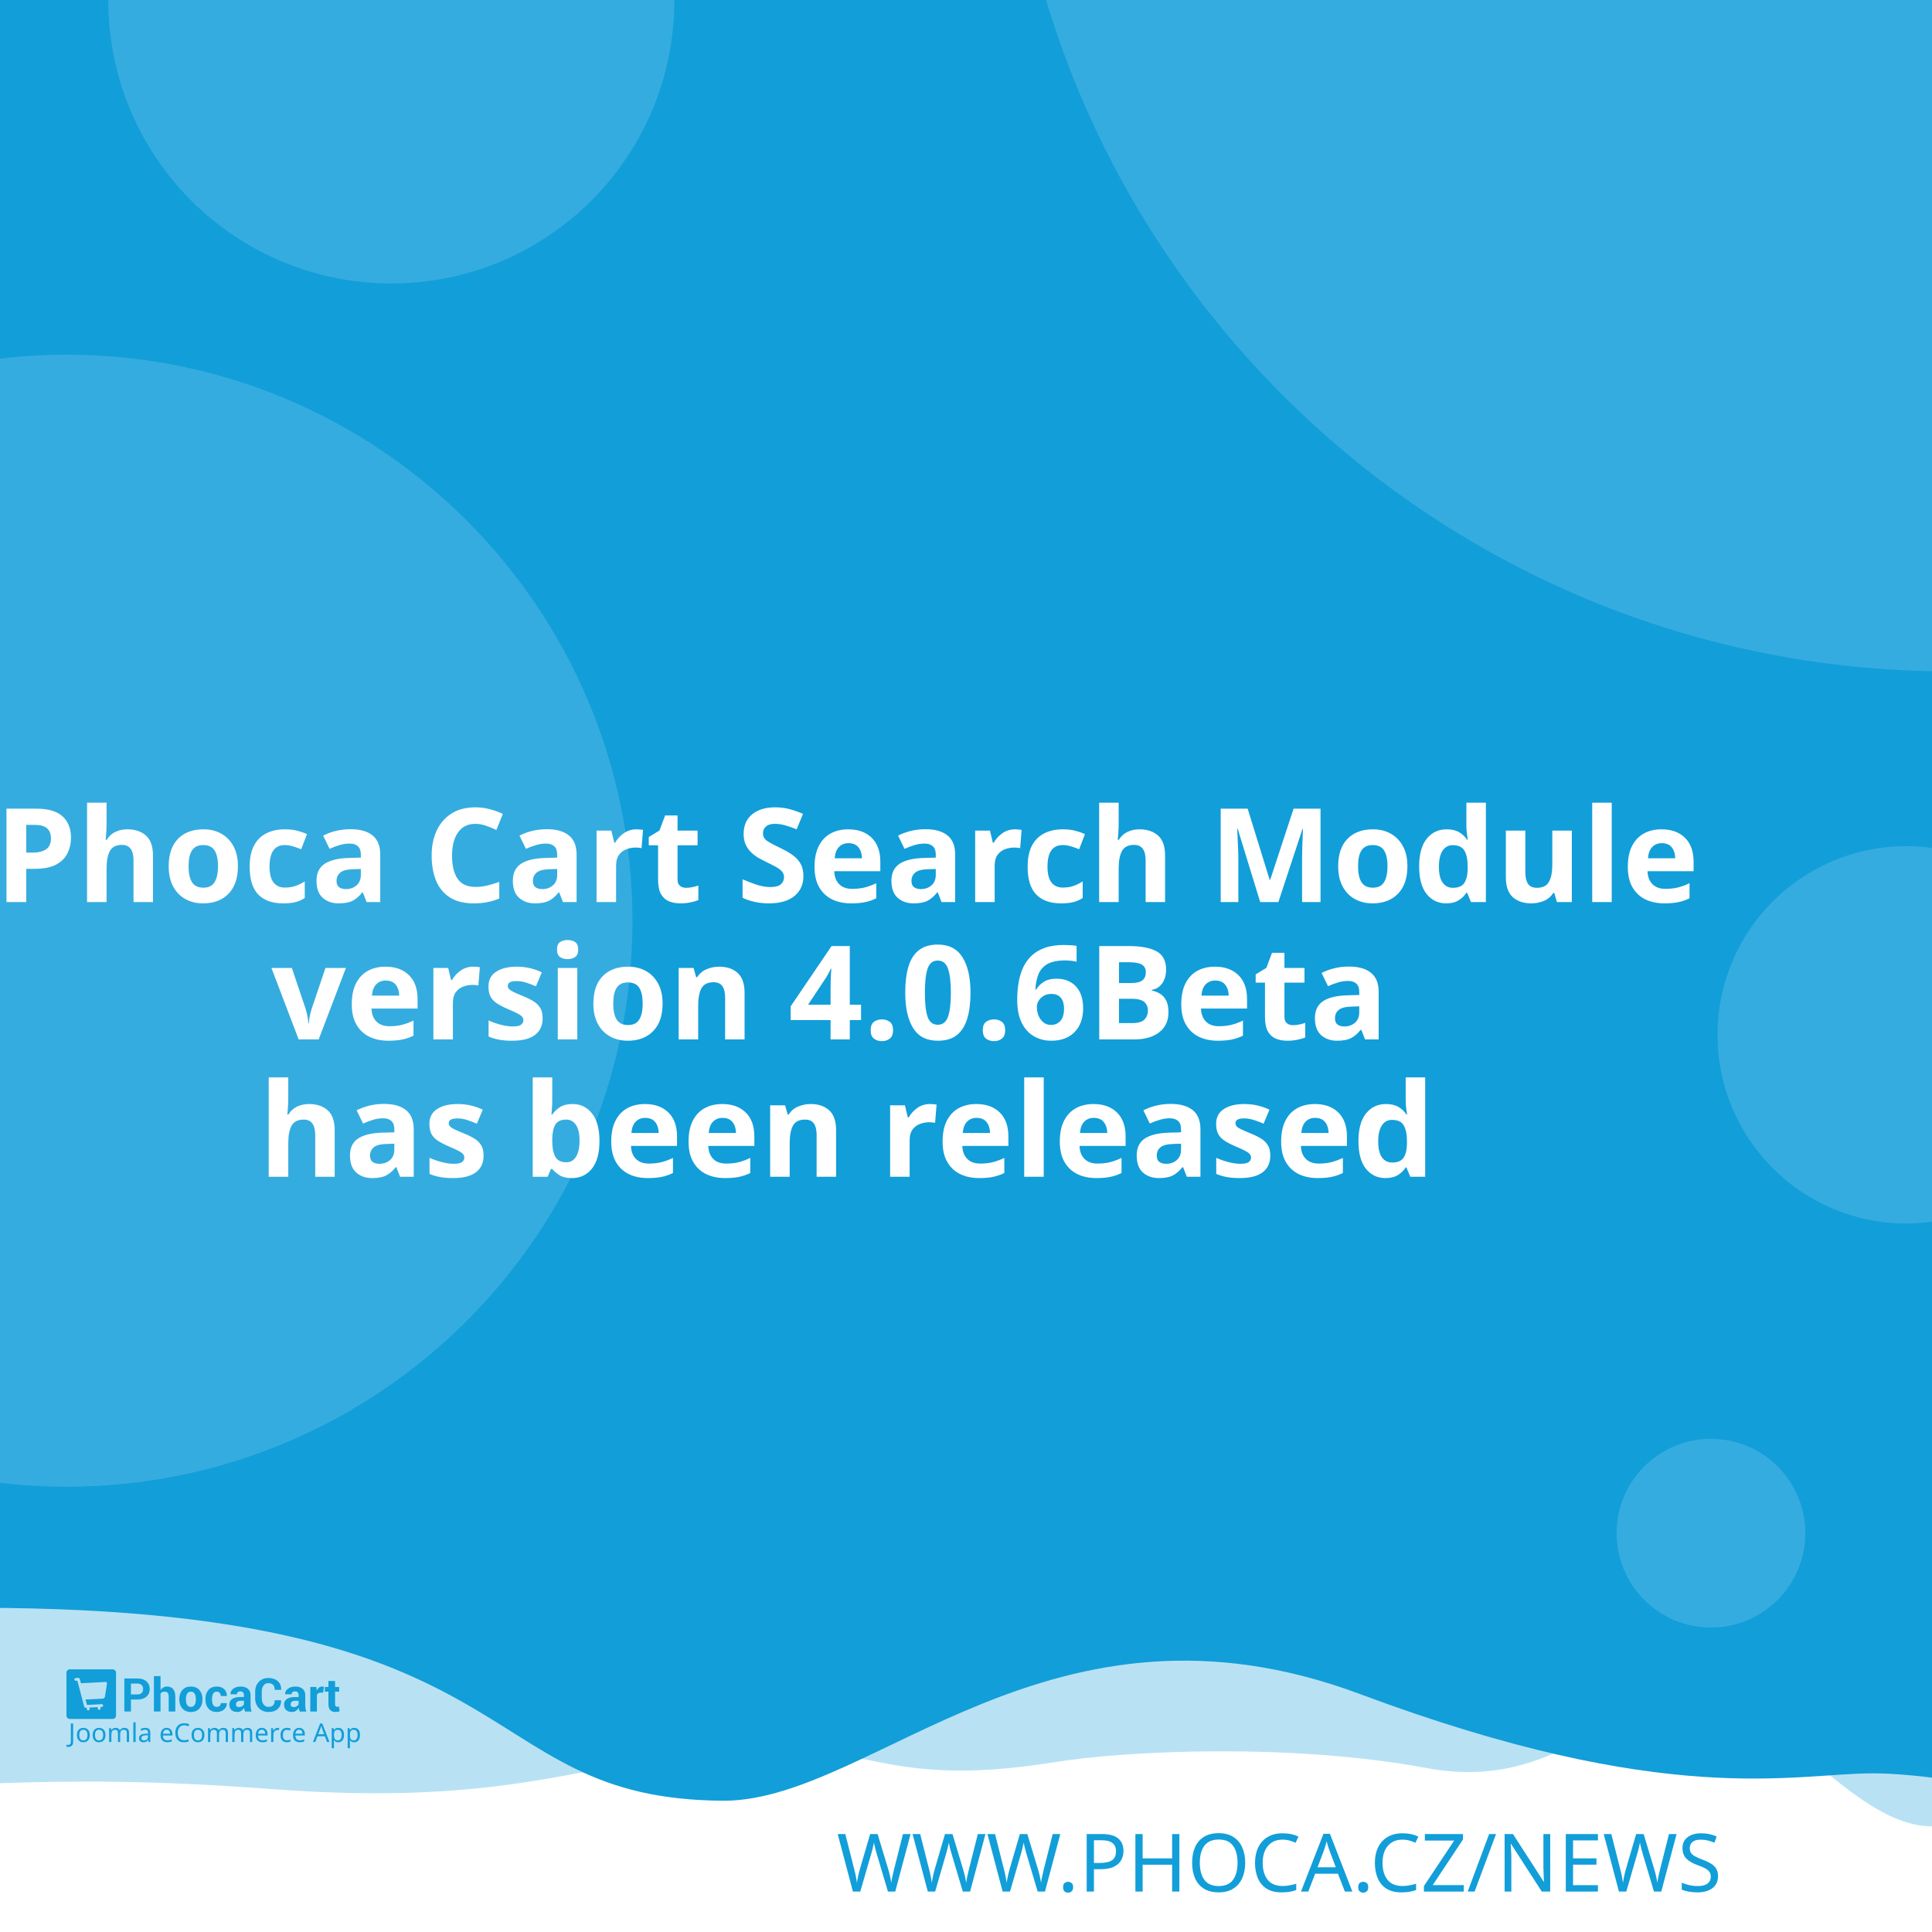
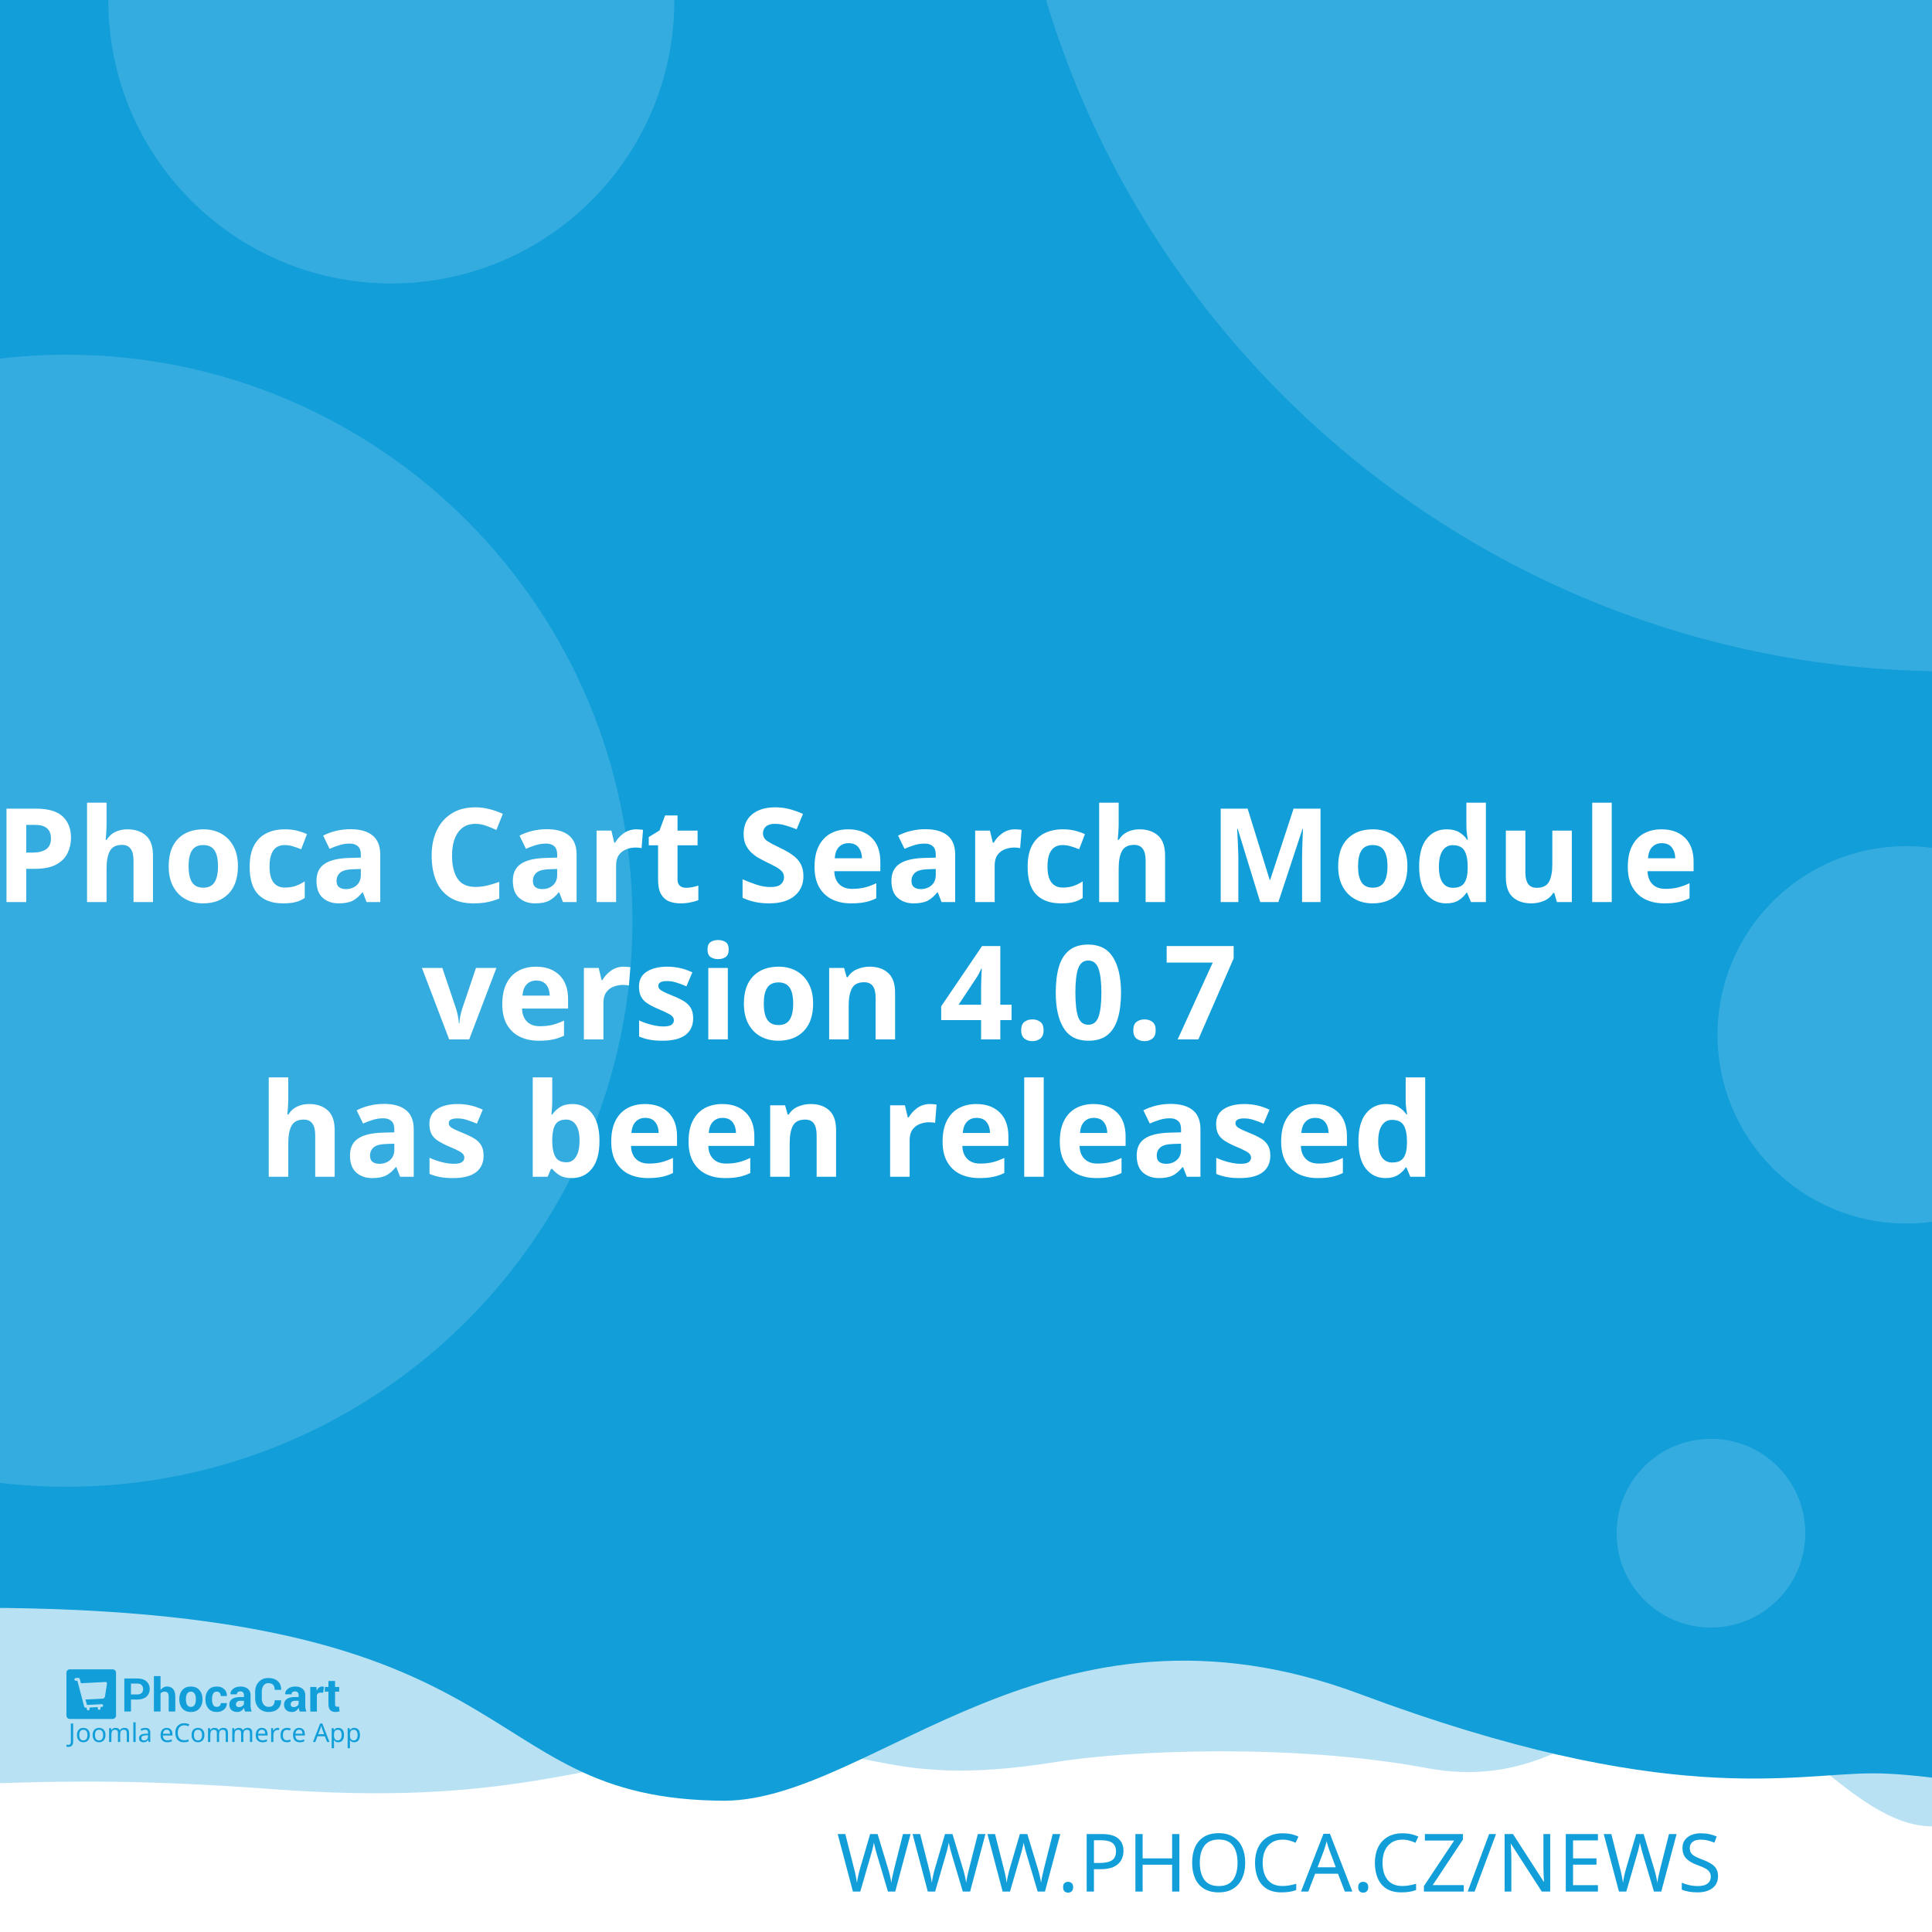
<svg xmlns="http://www.w3.org/2000/svg" width="512" height="512" viewBox="0 0 512 512" version="1.1" id="svg5">
  <defs id="defs2" />
  <g id="layer1">
    <path d="m -288.549,96.962 a 6.384,6.384 0 0 0 -6.384,6.384 v 81.087 a 6.384,6.384 0 0 0 6.384,6.384 h 81.083 a 6.384,6.384 0 0 0 6.384,-6.384 v -81.087 a 6.384,6.384 0 0 0 -6.384,-6.384 z m 16.084,16.188 c 0.591,-0.033 1.134,0.125 1.642,0.482 0.508,0.359 0.842,0.809 1.006,1.355 l 2.415,8.308 46.517,-2.44 c 0.829,-0.043 1.521,0.245 2.074,0.86 0.55,0.606 0.769,1.334 0.636,2.174 l -3.898,24.937 c -0.138,0.736 -0.57,1.497 -1.288,2.273 -0.719,0.787 -1.656,1.211 -2.797,1.272 l -32.861,1.721 3.038,10.253 27.775,-1.455 c 0.726,-0.04 1.351,0.178 1.887,0.648 0.523,0.483 0.803,1.086 0.844,1.812 0.038,0.726 -0.178,1.352 -0.648,1.887 -0.483,0.525 -1.086,0.806 -1.812,0.844 l -2.597,0.137 0.137,2.593 c 0.038,0.729 -0.178,1.356 -0.661,1.879 -0.472,0.535 -1.071,0.819 -1.8,0.856 -0.726,0.038 -1.353,-0.178 -1.879,-0.661 -0.535,-0.472 -0.814,-1.073 -0.852,-1.8 l -0.137,-2.593 -15.573,0.81 0.133,2.597 c 0.038,0.729 -0.176,1.356 -0.648,1.879 -0.483,0.535 -1.086,0.818 -1.812,0.856 -0.726,0.04 -1.352,-0.178 -1.887,-0.661 -0.525,-0.472 -0.806,-1.073 -0.844,-1.8 l -0.137,-2.597 -1.608,0.083 c -0.623,0.033 -1.193,-0.112 -1.721,-0.428 -0.515,-0.317 -0.883,-0.632 -1.11,-0.931 l -0.287,-0.507 -13.05,-49.343 -2.805,0.146 c -0.696,0.038 -1.312,-0.181 -1.858,-0.661 -0.545,-0.472 -0.835,-1.069 -0.873,-1.795 -0.038,-0.729 0.186,-1.353 0.682,-1.879 0.493,-0.535 1.083,-0.818 1.779,-0.856 z" style="fill:#ffffff;stroke-width:1;paint-order:stroke fill markers" id="path400" />
    <rect style="opacity:1;fill:#ffffff;stroke-width:5;stroke-linejoin:round;paint-order:stroke fill markers" id="rect723" width="512" height="512" x="0" y="0" />
    <path id="rect4460" style="opacity:0.3;fill:#129ed9;fill-opacity:1;stroke-width:5;stroke-linejoin:round;paint-order:stroke fill markers" d="M -256,4 H 768 v 480 c 0,0 -42.667,-10 -64,-10 -21.333,0 -42.408,10 -64,10 -21.592,0 -42.667,-10 -64,-10 -21.333,0 -42.408,10 -64,10 -21.592,0 -41.887,-34.701 -63.221,-34.701 -21.333,0 -35.645,25.795 -70.761,19.246 -35.116,-6.549 -78.862,-4.741 -98.515,-1.547 -47.289,7.533 -49.247,-6.724 -87.369,-3.311 -38.122,3.413 -56.921,15.193 -120.307,10.429 -63.387,-4.764 -84.091,0.698 -135.827,-0.116 -21.333,0 -42.408,10 -64,10 -21.592,0 -42.667,-10 -64,-10 -21.333,0 -64,10 -64,10 z" />
    <path id="rect4460-5" style="fill:#129ed9;fill-opacity:1;stroke-width:5;stroke-linejoin:round;paint-order:stroke fill markers" d="M -316,4.9999998e-7 H 708 V 480 c 0,0 -42.667,-10 -64,-10 -21.333,0 -42.408,10 -64,10 -21.592,0 -62.256,-10.048 -83.59,-10.048 -21.333,0 -54.449,9.448 -136.059,-21.03 -81.61,-30.478 -128.583,27.669 -167.971,28.291 -70.795,-0.042 -47.303,-54.288 -212.561,-50.983 C -185.439,429.534 -38.408,480 -60,480 c -21.592,0 -42.667,-10 -64,-10 -21.333,0 -42.408,10 -64,10 -21.592,0 -42.667,-10 -64,-10 -21.333,0 -64,10 -64,10 z" />
    <text xml:space="preserve" style="font-style:normal;font-weight:normal;font-size:21.333px;line-height:1.25;font-family:sans-serif;fill:#129ed9;fill-opacity:1;stroke:none" x="484.042" y="501.277" id="text2910-3-7">
      <tspan id="tspan2908-6-5" x="484.042" y="501.277" style="font-style:normal;font-variant:normal;font-weight:300;font-stretch:normal;font-size:21.333px;font-family:Montserrat;-inkscape-font-specification:'Montserrat Light';text-align:end;text-anchor:end;fill:#129ed9;fill-opacity:1">WWW.PHOCA.CZ/NEWS</tspan>
    </text>
    <text xml:space="preserve" style="font-style:normal;font-variant:normal;font-weight:600;font-stretch:normal;font-size:34.667px;line-height:1.05;font-family:Rubik;-inkscape-font-specification:'Rubik Semi-Bold';fill:#ffffff;fill-opacity:1;stroke:none" x="256" y="165" id="text11252">
      <tspan x="256" y="165" id="tspan403" style="text-align:center;text-anchor:middle" />
      <tspan x="256" y="202.659" style="font-size:34.667px;text-align:center;text-anchor:middle" id="tspan442" />
      <tspan x="256" y="239.059" style="font-size:34.667px;text-align:center;text-anchor:middle" id="tspan444">Phoca Cart Search Module</tspan>
-       <tspan x="256" y="275.459" id="tspan1992" style="font-size:34.667px;text-align:center;text-anchor:middle">version 4.0.6Beta
+       <tspan x="256" y="275.459" id="tspan1992" style="font-size:34.667px;text-align:center;text-anchor:middle">version 4.0.7
</tspan>
      <tspan x="256" y="311.859" id="tspan2906" style="font-size:34.667px;text-align:center;text-anchor:middle">has been released</tspan>
      <tspan x="256" y="348.259" id="tspan1994" style="font-size:34.667px" />
    </text>
    <circle style="opacity:0.15;fill:#ffffff;fill-opacity:1;stroke-width:5;stroke-linejoin:round;paint-order:stroke fill markers" id="path8376" cx="516.67" cy="-72.081" r="250" />
    <circle style="opacity:0.15;fill:#ffffff;fill-opacity:1;stroke-width:5;stroke-linejoin:round;paint-order:stroke fill markers" id="path8376-9" cx="17.604" cy="244" r="150" />
    <circle style="opacity:0.15;fill:#ffffff;fill-opacity:1;stroke-width:5;stroke-linejoin:round;paint-order:stroke fill markers" id="path8376-6" cx="103.704" cy="0.117" r="75" />
    <circle style="opacity:0.15;fill:#ffffff;fill-opacity:1;stroke-width:5;stroke-linejoin:round;paint-order:stroke fill markers" id="path8376-6-2" cx="505.168" cy="274.238" r="50" />
    <g id="g8950" transform="matrix(0.298069,0,0,0.298069,107.3348,335.2596)" style="fill:#129ed9;fill-opacity:1;stroke-width:3.355">
      <g id="g895" transform="translate(-301.0409,359.4151)" style="fill:#129ed9;fill-opacity:1;stroke-width:3.355">
        <g transform="matrix(1.3333,0,0,-1.3333,-75.59,850.15)" fill="#ffffff" image-rendering="optimizeQuality" id="g280" style="clip-rule:evenodd;fill:#129ed9;fill-opacity:1;stroke-width:8.934;shape-rendering:geometricPrecision">
          <path d="m 99.728,617.49 v -7.994 h -4.423 v 22.031 h 8.784 c 2.532,0 4.527,-0.646 5.979,-1.937 1.452,-1.291 2.181,-2.99 2.181,-5.097 0,-2.107 -0.729,-3.801 -2.181,-5.082 -1.452,-1.281 -3.446,-1.921 -5.979,-1.921 z m 0,3.408 h 4.361 c 1.23,0 2.165,0.336 2.801,1.002 0.635,0.671 0.951,1.523 0.951,2.561 0,1.059 -0.315,1.932 -0.946,2.623 -0.63,0.687 -1.566,1.033 -2.806,1.033 H 99.728 Z" id="path262" style="fill:#129ed9;fill-opacity:1;stroke-width:3.355" />
          <path d="m 119.45,623.79 c 0.517,0.749 1.147,1.327 1.891,1.746 0.749,0.418 1.576,0.63 2.485,0.63 1.705,0 3.043,-0.568 4.02,-1.704 0.971,-1.131 1.457,-2.887 1.457,-5.252 v -9.714 h -4.418 v 9.76 c 0,1.276 -0.227,2.174 -0.677,2.706 -0.445,0.532 -1.116,0.795 -2.005,0.795 -0.605,0 -1.137,-0.108 -1.602,-0.325 -0.465,-0.217 -0.847,-0.522 -1.152,-0.919 v -12.017 h -4.418 v 23.611 h 4.418 z" id="path264" style="fill:#129ed9;fill-opacity:1;stroke-width:3.355" />
          <path d="m 131.96,617.83 c 0,2.438 0.682,4.436 2.046,5.996 1.359,1.554 3.25,2.334 5.663,2.334 2.418,0 4.315,-0.774 5.689,-2.329 1.375,-1.549 2.062,-3.553 2.062,-6.001 v -0.32 c 0,-2.458 -0.687,-4.462 -2.051,-6.011 -1.369,-1.544 -3.261,-2.319 -5.674,-2.319 -2.418,0 -4.315,0.775 -5.684,2.319 -1.364,1.549 -2.051,3.553 -2.051,6.011 z m 4.408,-0.31 c 0,-1.487 0.264,-2.68 0.785,-3.584 0.527,-0.899 1.375,-1.348 2.542,-1.348 1.142,0 1.979,0.454 2.506,1.358 0.532,0.904 0.796,2.097 0.796,3.574 v 0.315 c 0,1.446 -0.269,2.629 -0.801,3.542 -0.537,0.914 -1.38,1.374 -2.527,1.374 -1.142,0 -1.979,-0.46 -2.506,-1.379 -0.532,-0.919 -0.796,-2.102 -0.796,-3.537 z" id="path266" style="fill:#129ed9;fill-opacity:1;stroke-width:3.355" />
          <path d="m 157.01,612.59 c 0.79,0 1.421,0.227 1.891,0.682 0.475,0.454 0.713,1.064 0.713,1.828 h 4.015 l 0.041,-0.093 c 0.041,-1.653 -0.579,-3.037 -1.871,-4.152 -1.287,-1.116 -2.883,-1.673 -4.79,-1.673 -2.439,0 -4.325,0.769 -5.648,2.314 -1.318,1.544 -1.979,3.522 -1.979,5.944 v 0.449 c 0,2.412 0.656,4.395 1.974,5.944 1.317,1.554 3.198,2.329 5.638,2.329 2.02,0 3.648,-0.573 4.883,-1.725 1.235,-1.151 1.835,-2.664 1.793,-4.539 l -0.031,-0.088 h -4.026 c 0,0.842 -0.233,1.544 -0.698,2.107 -0.46,0.558 -1.101,0.837 -1.922,0.837 -1.168,0 -1.995,-0.454 -2.475,-1.358 -0.476,-0.904 -0.718,-2.071 -0.718,-3.496 v -0.454 c 0,-1.456 0.243,-2.628 0.718,-3.522 0.48,-0.888 1.312,-1.332 2.491,-1.332" id="path268" style="fill:#129ed9;fill-opacity:1;stroke-width:3.355" />
          <path d="m 175.8,609.49 c -0.165,0.372 -0.305,0.764 -0.419,1.183 -0.119,0.413 -0.202,0.837 -0.248,1.27 -0.455,-0.8 -1.054,-1.456 -1.798,-1.978 -0.739,-0.521 -1.628,-0.785 -2.656,-0.785 -1.715,0 -3.038,0.439 -3.963,1.322 -0.93,0.883 -1.395,2.086 -1.395,3.604 0,1.606 0.62,2.845 1.855,3.729 1.235,0.883 3.038,1.322 5.41,1.322 h 2.47 v 1.301 c 0,0.785 -0.207,1.394 -0.62,1.828 -0.413,0.434 -1.023,0.651 -1.834,0.651 -0.713,0 -1.266,-0.175 -1.653,-0.522 -0.393,-0.346 -0.584,-0.826 -0.584,-1.446 l -4.268,0.016 -0.016,0.093 c -0.072,1.379 0.527,2.572 1.798,3.579 1.271,1.002 2.946,1.503 5.013,1.503 1.958,0 3.545,-0.496 4.769,-1.492 1.22,-0.992 1.829,-2.406 1.829,-4.24 v -6.76 c 0,-0.769 0.062,-1.492 0.176,-2.164 0.119,-0.676 0.299,-1.348 0.553,-2.014 z m -4.046,2.943 c 0.78,0 1.468,0.191 2.077,0.574 0.605,0.382 1.013,0.826 1.225,1.332 v 2.308 h -2.47 c -0.935,0 -1.648,-0.232 -2.134,-0.702 -0.481,-0.47 -0.724,-1.033 -0.724,-1.699 0,-0.542 0.181,-0.981 0.542,-1.312 0.367,-0.336 0.858,-0.501 1.483,-0.501" id="path270" style="fill:#129ed9;fill-opacity:1;stroke-width:3.355" />
          <path d="m 199.84,617.01 0.031,-0.088 c 0.041,-2.37 -0.682,-4.25 -2.17,-5.645 -1.488,-1.394 -3.555,-2.091 -6.201,-2.091 -2.656,0 -4.811,0.852 -6.464,2.556 -1.653,1.704 -2.486,3.894 -2.486,6.579 v 4.369 c 0,2.67 0.812,4.86 2.424,6.574 1.617,1.715 3.715,2.572 6.299,2.572 2.723,0 4.852,-0.697 6.386,-2.097 1.535,-1.399 2.284,-3.305 2.243,-5.717 l -0.031,-0.088 h -4.299 c 0,1.451 -0.346,2.561 -1.044,3.336 -0.698,0.769 -1.783,1.157 -3.255,1.157 -1.323,0 -2.372,-0.537 -3.147,-1.606 -0.78,-1.074 -1.168,-2.438 -1.168,-4.1 v -4.39 c 0,-1.683 0.408,-3.057 1.225,-4.131 0.822,-1.069 1.922,-1.606 3.317,-1.606 1.38,0 2.403,0.372 3.064,1.11 0.661,0.744 0.992,1.844 0.992,3.305 z" id="path272" style="fill:#129ed9;fill-opacity:1;stroke-width:3.355" />
          <path d="m 212.27,609.49 c -0.165,0.372 -0.305,0.764 -0.419,1.183 -0.119,0.413 -0.202,0.837 -0.248,1.27 -0.455,-0.8 -1.054,-1.456 -1.798,-1.978 -0.739,-0.521 -1.628,-0.785 -2.656,-0.785 -1.716,0 -3.038,0.439 -3.963,1.322 -0.93,0.883 -1.395,2.086 -1.395,3.604 0,1.606 0.62,2.845 1.855,3.729 1.235,0.883 3.039,1.322 5.41,1.322 h 2.47 v 1.301 c 0,0.785 -0.207,1.394 -0.62,1.828 -0.413,0.434 -1.023,0.651 -1.834,0.651 -0.713,0 -1.266,-0.175 -1.654,-0.522 -0.393,-0.346 -0.584,-0.826 -0.584,-1.446 l -4.268,0.016 -0.016,0.093 c -0.072,1.379 0.527,2.572 1.798,3.579 1.271,1.002 2.945,1.503 5.013,1.503 1.958,0 3.545,-0.496 4.769,-1.492 1.22,-0.992 1.829,-2.406 1.829,-4.24 v -6.76 c 0,-0.769 0.062,-1.492 0.176,-2.164 0.119,-0.676 0.3,-1.348 0.553,-2.014 z m -4.046,2.943 c 0.78,0 1.468,0.191 2.077,0.574 0.605,0.382 1.013,0.826 1.224,1.332 v 2.308 h -2.47 c -0.935,0 -1.649,-0.232 -2.134,-0.702 -0.481,-0.47 -0.723,-1.033 -0.723,-1.699 0,-0.542 0.181,-0.981 0.542,-1.312 0.367,-0.336 0.858,-0.501 1.483,-0.501" id="path274" style="fill:#129ed9;fill-opacity:1;stroke-width:3.355" />
          <path d="m 227.92,622.06 -1.617,0.046 c -0.656,0 -1.199,-0.134 -1.623,-0.408 -0.423,-0.274 -0.744,-0.656 -0.966,-1.152 v -11.052 h -4.408 v 16.36 h 4.103 l 0.196,-2.422 c 0.382,0.857 0.883,1.528 1.494,2.009 0.61,0.48 1.312,0.723 2.108,0.723 0.223,0 0.429,-0.015 0.615,-0.052 0.186,-0.036 0.377,-0.077 0.568,-0.129 z" id="path276" style="fill:#129ed9;fill-opacity:1;stroke-width:3.355" />
          <path d="m 235.83,629.86 v -4.007 h 2.754 v -3.099 H 235.83 v -8.33 c 0,-0.635 0.129,-1.09 0.393,-1.363 0.263,-0.274 0.615,-0.408 1.059,-0.408 0.232,0 0.434,0.01 0.599,0.036 0.166,0.026 0.362,0.072 0.579,0.129 l 0.383,-3.181 c -0.445,-0.155 -0.878,-0.268 -1.302,-0.341 -0.424,-0.078 -0.884,-0.114 -1.38,-0.114 -1.524,0 -2.697,0.418 -3.519,1.255 -0.822,0.837 -1.235,2.159 -1.235,3.977 v 8.34 h -2.392 v 3.099 h 2.392 v 4.007 z" id="path278" style="fill:#129ed9;fill-opacity:1;stroke-width:3.355" />
        </g>
        <g fill="#ffffff" fill-rule="evenodd" image-rendering="optimizeQuality" stroke-width="1.934" aria-label="Joomla eCommerce App" id="g318" style="clip-rule:evenodd;fill:#129ed9;fill-opacity:1;shape-rendering:geometricPrecision">
          <path d="M 1.704,69 Q 1.151,69 0.736,68.908 0.321,68.839 -0.002,68.7 v -1.752 q 0.369,0.092 0.784,0.161 0.415,0.069 0.876,0.069 0.576,0 1.083,-0.231 0.53,-0.231 0.853,-0.807 0.323,-0.576 0.323,-1.614 v -16.368 h 2.075 v 16.206 q 0,2.374 -1.176,3.504 -1.176,1.13 -3.112,1.13 z" id="path282" style="fill:#129ed9;fill-opacity:1;stroke-width:1.934" />
          <path d="m 20.792,58.419 q 0,3.066 -1.568,4.749 -1.545,1.683 -4.196,1.683 -1.637,0 -2.928,-0.738 -1.268,-0.761 -2.006,-2.19 -0.738,-1.452 -0.738,-3.504 0,-3.066 1.545,-4.726 1.545,-1.66 4.196,-1.66 1.683,0 2.951,0.761 1.291,0.738 2.006,2.167 0.738,1.406 0.738,3.458 z m -9.336,0 q 0,2.19 0.853,3.481 0.876,1.268 2.766,1.268 1.867,0 2.743,-1.268 0.876,-1.291 0.876,-3.481 0,-2.19 -0.876,-3.435 -0.876,-1.245 -2.766,-1.245 -1.89,0 -2.743,1.245 -0.853,1.245 -0.853,3.435 z" id="path284" style="fill:#129ed9;fill-opacity:1;stroke-width:1.934" />
          <path d="m 34.739,58.419 q 0,3.066 -1.568,4.749 -1.545,1.683 -4.196,1.683 -1.637,0 -2.928,-0.738 -1.268,-0.761 -2.006,-2.19 -0.738,-1.452 -0.738,-3.504 0,-3.066 1.545,-4.726 1.545,-1.66 4.196,-1.66 1.683,0 2.951,0.761 1.291,0.738 2.006,2.167 0.738,1.406 0.738,3.458 z m -9.336,0 q 0,2.19 0.853,3.481 0.876,1.268 2.766,1.268 1.867,0 2.743,-1.268 0.876,-1.291 0.876,-3.481 0,-2.19 -0.876,-3.435 -0.876,-1.245 -2.766,-1.245 -1.89,0 -2.743,1.245 -0.853,1.245 -0.853,3.435 z" id="path286" style="fill:#129ed9;fill-opacity:1;stroke-width:1.934" />
          <path d="m 51.499,52.033 q 2.098,0 3.135,1.083 1.037,1.06 1.037,3.458 V 64.62 H 53.666 v -7.953 q 0,-2.928 -2.513,-2.928 -1.798,0 -2.582,1.037 -0.761,1.037 -0.761,3.02 V 64.62 h -2.006 v -7.953 q 0,-2.928 -2.536,-2.928 -1.867,0 -2.582,1.153 -0.715,1.153 -0.715,3.32 v 6.409 h -2.029 v -12.356 h 1.637 l 0.3,1.683 h 0.115 q 0.576,-0.968 1.545,-1.429 0.991,-0.484 2.098,-0.484 2.905,0 3.781,2.075 h 0.115 q 0.622,-1.06 1.683,-1.568 1.083,-0.507 2.282,-0.507 z" id="path288" style="fill:#129ed9;fill-opacity:1;stroke-width:1.934" />
          <path d="M 61.527,64.62 H 59.498 V 47.1 h 2.029 z" id="path290" style="fill:#129ed9;fill-opacity:1;stroke-width:1.934" />
          <path d="m 70.126,52.056 q 2.259,0 3.343,0.991 1.083,0.991 1.083,3.158 v 8.414 h -1.475 l -0.392,-1.752 h -0.092 q -0.807,1.014 -1.706,1.498 -0.876,0.484 -2.444,0.484 -1.683,0 -2.789,-0.876 -1.107,-0.899 -1.107,-2.789 0,-1.844 1.452,-2.836 1.452,-1.014 4.472,-1.107 l 2.098,-0.069 v -0.738 q 0,-1.545 -0.669,-2.144 -0.669,-0.599 -1.89,-0.599 -0.968,0 -1.844,0.3 -0.876,0.277 -1.637,0.645 l -0.622,-1.522 q 0.807,-0.438 1.913,-0.738 1.107,-0.323 2.305,-0.323 z m 0.599,6.593 q -2.305,0.092 -3.204,0.738 -0.876,0.645 -0.876,1.821 0,1.037 0.622,1.522 0.645,0.484 1.637,0.484 1.568,0 2.605,-0.853 1.037,-0.876 1.037,-2.674 v -1.107 z" id="path292" style="fill:#129ed9;fill-opacity:1;stroke-width:1.934" />
          <path d="m 89.144,52.033 q 1.591,0 2.72,0.692 1.153,0.692 1.752,1.96 0.622,1.245 0.622,2.928 v 1.222 h -8.46 q 0.046,2.098 1.06,3.204 1.037,1.083 2.882,1.083 1.176,0 2.075,-0.207 0.922,-0.231 1.89,-0.645 v 1.775 q -0.945,0.415 -1.867,0.599 -0.922,0.207 -2.19,0.207 -1.752,0 -3.112,-0.715 -1.337,-0.715 -2.098,-2.121 -0.738,-1.429 -0.738,-3.481 0,-2.029 0.669,-3.481 0.692,-1.452 1.913,-2.236 1.245,-0.784 2.882,-0.784 z m -0.023,1.66 q -1.452,0 -2.305,0.945 -0.83,0.922 -0.991,2.582 h 6.293 q -0.023,-1.568 -0.738,-2.536 -0.715,-0.991 -2.259,-0.991 z" id="path294" style="fill:#129ed9;fill-opacity:1;stroke-width:1.934" />
          <path d="m 104.71,49.751 q -2.651,0 -4.173,1.775 -1.522,1.775 -1.522,4.864 0,3.066 1.406,4.864 1.429,1.775 4.265,1.775 1.083,0 2.052,-0.184 0.968,-0.184 1.89,-0.461 v 1.798 q -0.922,0.346 -1.913,0.507 -0.968,0.161 -2.328,0.161 -2.513,0 -4.196,-1.037 -1.683,-1.037 -2.536,-2.951 -0.83,-1.913 -0.83,-4.495 0,-2.49 0.899,-4.38 0.922,-1.913 2.697,-2.974 1.775,-1.083 4.311,-1.083 2.605,0 4.541,0.968 l -0.83,1.752 q -0.761,-0.346 -1.706,-0.622 -0.922,-0.277 -2.029,-0.277 z" id="path296" style="fill:#129ed9;fill-opacity:1;stroke-width:1.934" />
          <path d="m 122.69,58.419 q 0,3.066 -1.568,4.749 -1.545,1.683 -4.196,1.683 -1.637,0 -2.928,-0.738 -1.268,-0.761 -2.006,-2.19 -0.738,-1.452 -0.738,-3.504 0,-3.066 1.545,-4.726 1.545,-1.66 4.196,-1.66 1.683,0 2.951,0.761 1.291,0.738 2.006,2.167 0.738,1.406 0.738,3.458 z m -9.336,0 q 0,2.19 0.853,3.481 0.876,1.268 2.766,1.268 1.867,0 2.743,-1.268 0.876,-1.291 0.876,-3.481 0,-2.19 -0.876,-3.435 -0.876,-1.245 -2.766,-1.245 -1.89,0 -2.743,1.245 -0.853,1.245 -0.853,3.435 z" id="path298" style="fill:#129ed9;fill-opacity:1;stroke-width:1.934" />
          <path d="m 139.45,52.033 q 2.098,0 3.135,1.083 1.037,1.06 1.037,3.458 V 64.62 h -2.006 v -7.953 q 0,-2.928 -2.513,-2.928 -1.798,0 -2.582,1.037 -0.761,1.037 -0.761,3.02 V 64.62 h -2.006 v -7.953 q 0,-2.928 -2.536,-2.928 -1.867,0 -2.582,1.153 -0.715,1.153 -0.715,3.32 v 6.409 h -2.029 v -12.356 h 1.637 l 0.3,1.683 h 0.115 q 0.576,-0.968 1.545,-1.429 0.991,-0.484 2.098,-0.484 2.905,0 3.781,2.075 h 0.115 q 0.622,-1.06 1.683,-1.568 1.083,-0.507 2.282,-0.507 z" id="path300" style="fill:#129ed9;fill-opacity:1;stroke-width:1.934" />
          <path d="m 161,52.033 q 2.098,0 3.135,1.083 1.037,1.06 1.037,3.458 V 64.62 h -2.006 v -7.953 q 0,-2.928 -2.513,-2.928 -1.798,0 -2.582,1.037 -0.761,1.037 -0.761,3.02 V 64.62 h -2.006 v -7.953 q 0,-2.928 -2.536,-2.928 -1.867,0 -2.582,1.153 -0.715,1.153 -0.715,3.32 v 6.409 h -2.029 v -12.356 h 1.637 l 0.3,1.683 h 0.115 q 0.576,-0.968 1.545,-1.429 0.991,-0.484 2.098,-0.484 2.905,0 3.781,2.075 h 0.115 q 0.622,-1.06 1.683,-1.568 1.083,-0.507 2.282,-0.507 z" id="path302" style="fill:#129ed9;fill-opacity:1;stroke-width:1.934" />
          <path d="m 173.77,52.033 q 1.591,0 2.72,0.692 1.153,0.692 1.752,1.96 0.622,1.245 0.622,2.928 v 1.222 h -8.46 q 0.046,2.098 1.06,3.204 1.037,1.083 2.882,1.083 1.176,0 2.075,-0.207 0.922,-0.231 1.89,-0.645 v 1.775 q -0.945,0.415 -1.867,0.599 -0.922,0.207 -2.19,0.207 -1.752,0 -3.112,-0.715 -1.337,-0.715 -2.098,-2.121 -0.738,-1.429 -0.738,-3.481 0,-2.029 0.669,-3.481 0.692,-1.452 1.913,-2.236 1.245,-0.784 2.882,-0.784 z m -0.023,1.66 q -1.452,0 -2.305,0.945 -0.83,0.922 -0.991,2.582 h 6.293 q -0.023,-1.568 -0.738,-2.536 -0.715,-0.991 -2.259,-0.991 z" id="path304" style="fill:#129ed9;fill-opacity:1;stroke-width:1.934" />
          <path d="m 187.76,52.033 q 0.346,0 0.738,0.046 0.415,0.023 0.715,0.092 l -0.254,1.867 q -0.3,-0.069 -0.669,-0.115 -0.346,-0.046 -0.669,-0.046 -0.945,0 -1.775,0.53 -0.83,0.507 -1.337,1.452 -0.484,0.922 -0.484,2.167 v 6.593 h -2.029 v -12.356 h 1.66 l 0.231,2.259 h 0.092 q 0.599,-1.014 1.545,-1.752 0.945,-0.738 2.236,-0.738 z" id="path306" style="fill:#129ed9;fill-opacity:1;stroke-width:1.934" />
          <path d="m 196.02,64.851 q -1.637,0 -2.928,-0.669 -1.268,-0.669 -2.006,-2.075 -0.715,-1.406 -0.715,-3.596 0,-2.282 0.761,-3.712 0.761,-1.429 2.052,-2.098 1.314,-0.669 2.974,-0.669 0.945,0 1.821,0.207 0.876,0.184 1.429,0.461 l -0.622,1.683 q -0.553,-0.207 -1.291,-0.392 -0.738,-0.184 -1.383,-0.184 -3.642,0 -3.642,4.68 0,2.236 0.876,3.435 0.899,1.176 2.651,1.176 1.014,0 1.775,-0.207 0.784,-0.207 1.429,-0.507 v 1.798 q -0.622,0.323 -1.383,0.484 -0.738,0.184 -1.798,0.184 z" id="path308" style="fill:#129ed9;fill-opacity:1;stroke-width:1.934" />
          <path d="m 206.9,52.033 q 1.591,0 2.72,0.692 1.153,0.692 1.752,1.96 0.622,1.245 0.622,2.928 v 1.222 h -8.46 q 0.046,2.098 1.06,3.204 1.037,1.083 2.882,1.083 1.176,0 2.075,-0.207 0.922,-0.231 1.89,-0.645 v 1.775 q -0.945,0.415 -1.867,0.599 -0.922,0.207 -2.19,0.207 -1.752,0 -3.112,-0.715 -1.337,-0.715 -2.098,-2.121 -0.738,-1.429 -0.738,-3.481 0,-2.029 0.669,-3.481 0.692,-1.452 1.913,-2.236 1.245,-0.784 2.882,-0.784 z m -0.023,1.66 q -1.452,0 -2.305,0.945 -0.83,0.922 -0.991,2.582 h 6.293 q -0.023,-1.568 -0.738,-2.536 -0.715,-0.991 -2.259,-0.991 z" id="path310" style="fill:#129ed9;fill-opacity:1;stroke-width:1.934" />
          <path d="m 231.73,64.62 -1.983,-5.095 h -6.524 l -1.96,5.095 h -2.098 l 6.432,-16.529 h 1.867 l 6.409,16.529 z m -4.449,-11.918 q -0.069,-0.184 -0.231,-0.669 -0.161,-0.484 -0.323,-0.991 -0.138,-0.53 -0.231,-0.807 -0.161,0.715 -0.369,1.406 -0.207,0.669 -0.346,1.06 l -1.867,4.979 h 5.21 z" id="path312" style="fill:#129ed9;fill-opacity:1;stroke-width:1.934" />
          <path d="m 241.73,52.033 q 2.282,0 3.665,1.591 1.406,1.591 1.406,4.795 0,3.158 -1.406,4.795 -1.383,1.637 -3.688,1.637 -1.429,0 -2.374,-0.53 -0.922,-0.553 -1.452,-1.268 h -0.138 q 0.046,0.392 0.092,0.991 0.046,0.599 0.046,1.037 v 5.072 h -2.029 v -17.889 h 1.66 l 0.277,1.683 h 0.092 q 0.553,-0.807 1.452,-1.36 0.899,-0.553 2.397,-0.553 z m -0.369,1.706 q -1.89,0 -2.674,1.06 -0.761,1.06 -0.807,3.227 v 0.392 q 0,2.282 0.738,3.527 0.761,1.222 2.789,1.222 1.13,0 1.844,-0.622 0.738,-0.622 1.083,-1.683 0.369,-1.083 0.369,-2.467 0,-2.121 -0.83,-3.389 -0.807,-1.268 -2.513,-1.268 z" id="path314" style="fill:#129ed9;fill-opacity:1;stroke-width:1.934" />
          <path d="m 255.91,52.033 q 2.282,0 3.665,1.591 1.406,1.591 1.406,4.795 0,3.158 -1.406,4.795 -1.383,1.637 -3.688,1.637 -1.429,0 -2.374,-0.53 -0.922,-0.553 -1.452,-1.268 h -0.138 q 0.046,0.392 0.092,0.991 0.046,0.599 0.046,1.037 v 5.072 h -2.029 v -17.889 h 1.66 l 0.277,1.683 h 0.092 q 0.553,-0.807 1.452,-1.36 0.899,-0.553 2.397,-0.553 z m -0.369,1.706 q -1.89,0 -2.674,1.06 -0.761,1.06 -0.807,3.227 v 0.392 q 0,2.282 0.738,3.527 0.761,1.222 2.789,1.222 1.13,0 1.844,-0.622 0.738,-0.622 1.083,-1.683 0.369,-1.083 0.369,-2.467 0,-2.121 -0.83,-3.389 -0.807,-1.268 -2.513,-1.268 z" id="path316" style="fill:#129ed9;fill-opacity:1;stroke-width:1.934" />
        </g>
        <path d="M 3,0 A 3,3 0 0 0 0,3 v 38.107 a 3,3 0 0 0 3,3 h 38.105 a 3,3 0 0 0 3,-3 V 3 a 3,3 0 0 0 -3,-3 z m 7.559,7.607 c 0.278,-0.015 0.533,0.059 0.771,0.227 0.239,0.169 0.396,0.38 0.473,0.637 l 1.135,3.904 21.861,-1.147 c 0.39,-0.02 0.715,0.115 0.975,0.404 0.259,0.285 0.361,0.627 0.299,1.022 l -1.832,11.719 c -0.065,0.346 -0.268,0.703 -0.605,1.068 -0.338,0.37 -0.778,0.569 -1.315,0.598 l -15.443,0.809 1.428,4.818 13.053,-0.684 c 0.341,-0.019 0.635,0.084 0.887,0.305 0.246,0.227 0.378,0.51 0.396,0.852 0.018,0.341 -0.084,0.635 -0.305,0.887 -0.227,0.247 -0.51,0.379 -0.852,0.396 l -1.221,0.064 0.064,1.219 c 0.018,0.343 -0.084,0.637 -0.311,0.883 -0.222,0.252 -0.503,0.385 -0.846,0.402 -0.341,0.018 -0.636,-0.084 -0.883,-0.311 -0.252,-0.222 -0.383,-0.504 -0.4,-0.846 l -0.064,-1.219 -7.318,0.381 0.062,1.221 c 0.018,0.343 -0.083,0.637 -0.305,0.883 -0.227,0.252 -0.51,0.384 -0.852,0.402 -0.341,0.019 -0.635,-0.084 -0.887,-0.311 -0.247,-0.222 -0.379,-0.504 -0.396,-0.846 l -0.064,-1.221 -0.756,0.039 c -0.293,0.015 -0.561,-0.052 -0.809,-0.201 -0.242,-0.149 -0.415,-0.297 -0.521,-0.438 l -0.135,-0.238 -6.133,-23.189 -1.318,0.068 C 8.066,10.184 7.776,10.082 7.52,9.856 7.263,9.634 7.127,9.354 7.11,9.012 7.092,8.67 7.197,8.377 7.43,8.13 7.661,7.878 7.939,7.745 8.266,7.727 Z" fill="#ffffff" style="fill:#129ed9;fill-opacity:1;stroke-width:8.934;paint-order:stroke fill markers" id="path334" />
      </g>
    </g>
    <circle style="opacity:0.15;fill:#ffffff;fill-opacity:1;stroke-width:5;stroke-linejoin:round;paint-order:stroke fill markers" id="path8376-6-2-1" cx="453.421" cy="406.309" r="25" />
  </g>
</svg>
